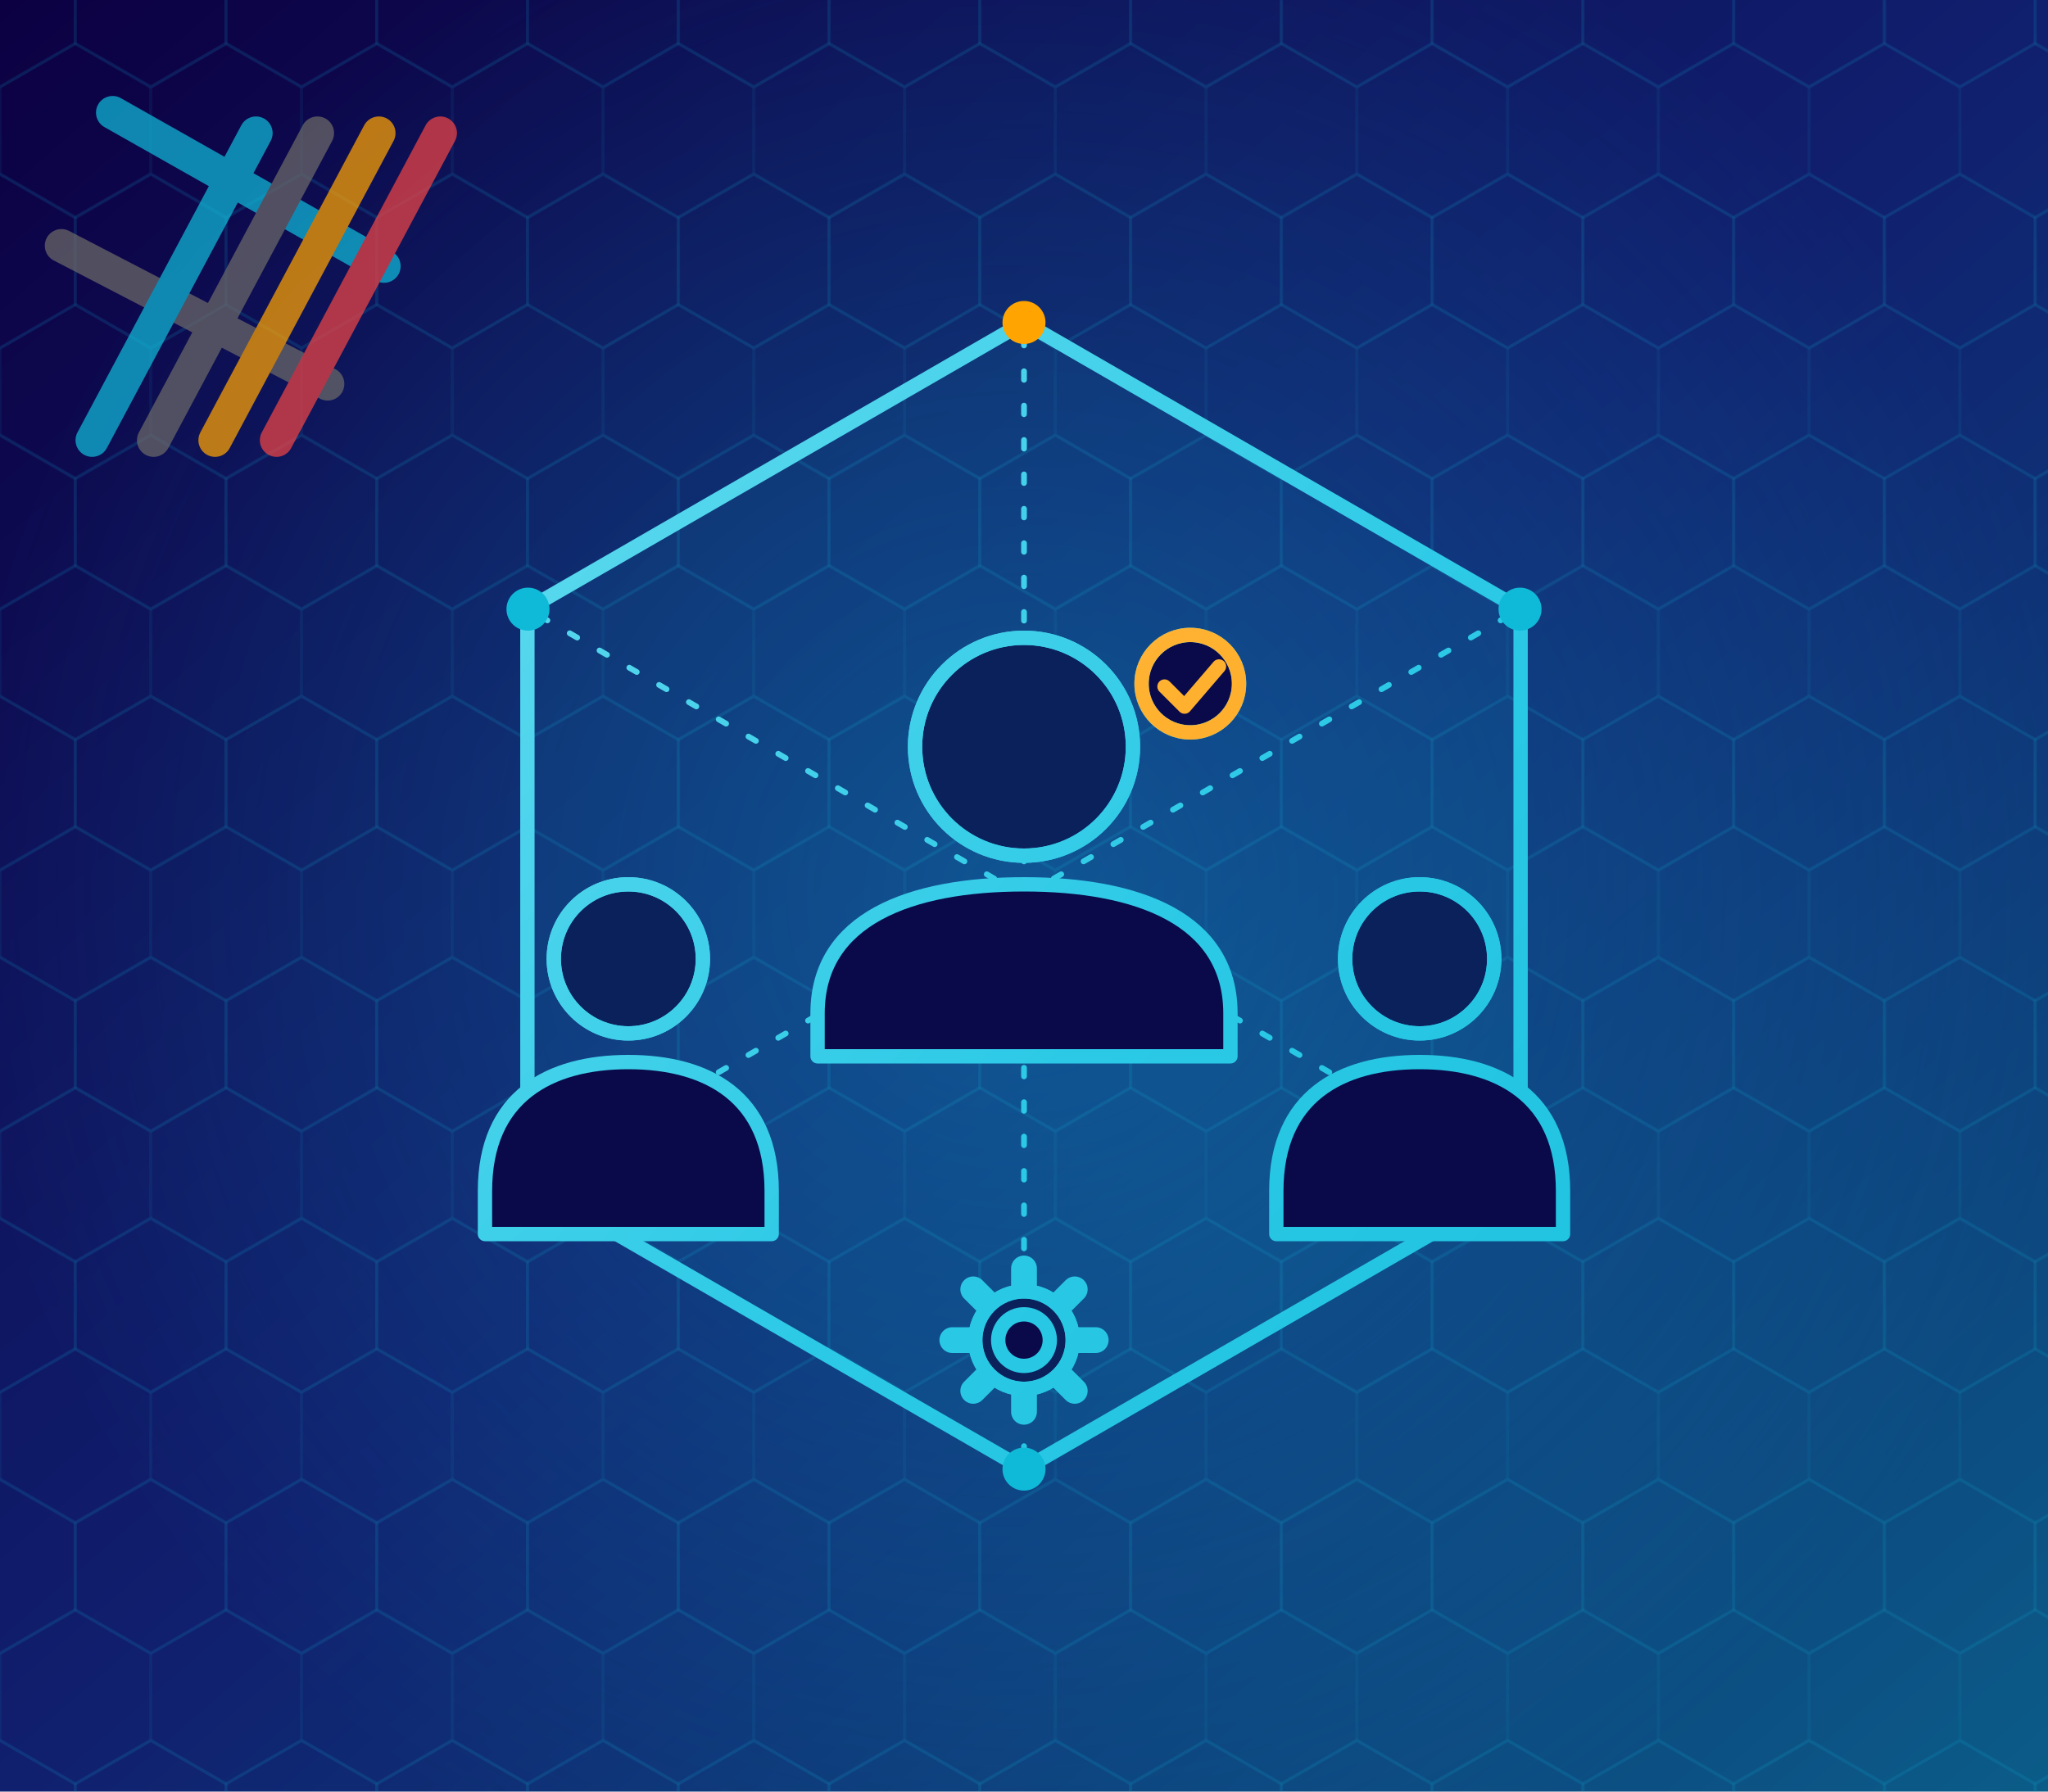
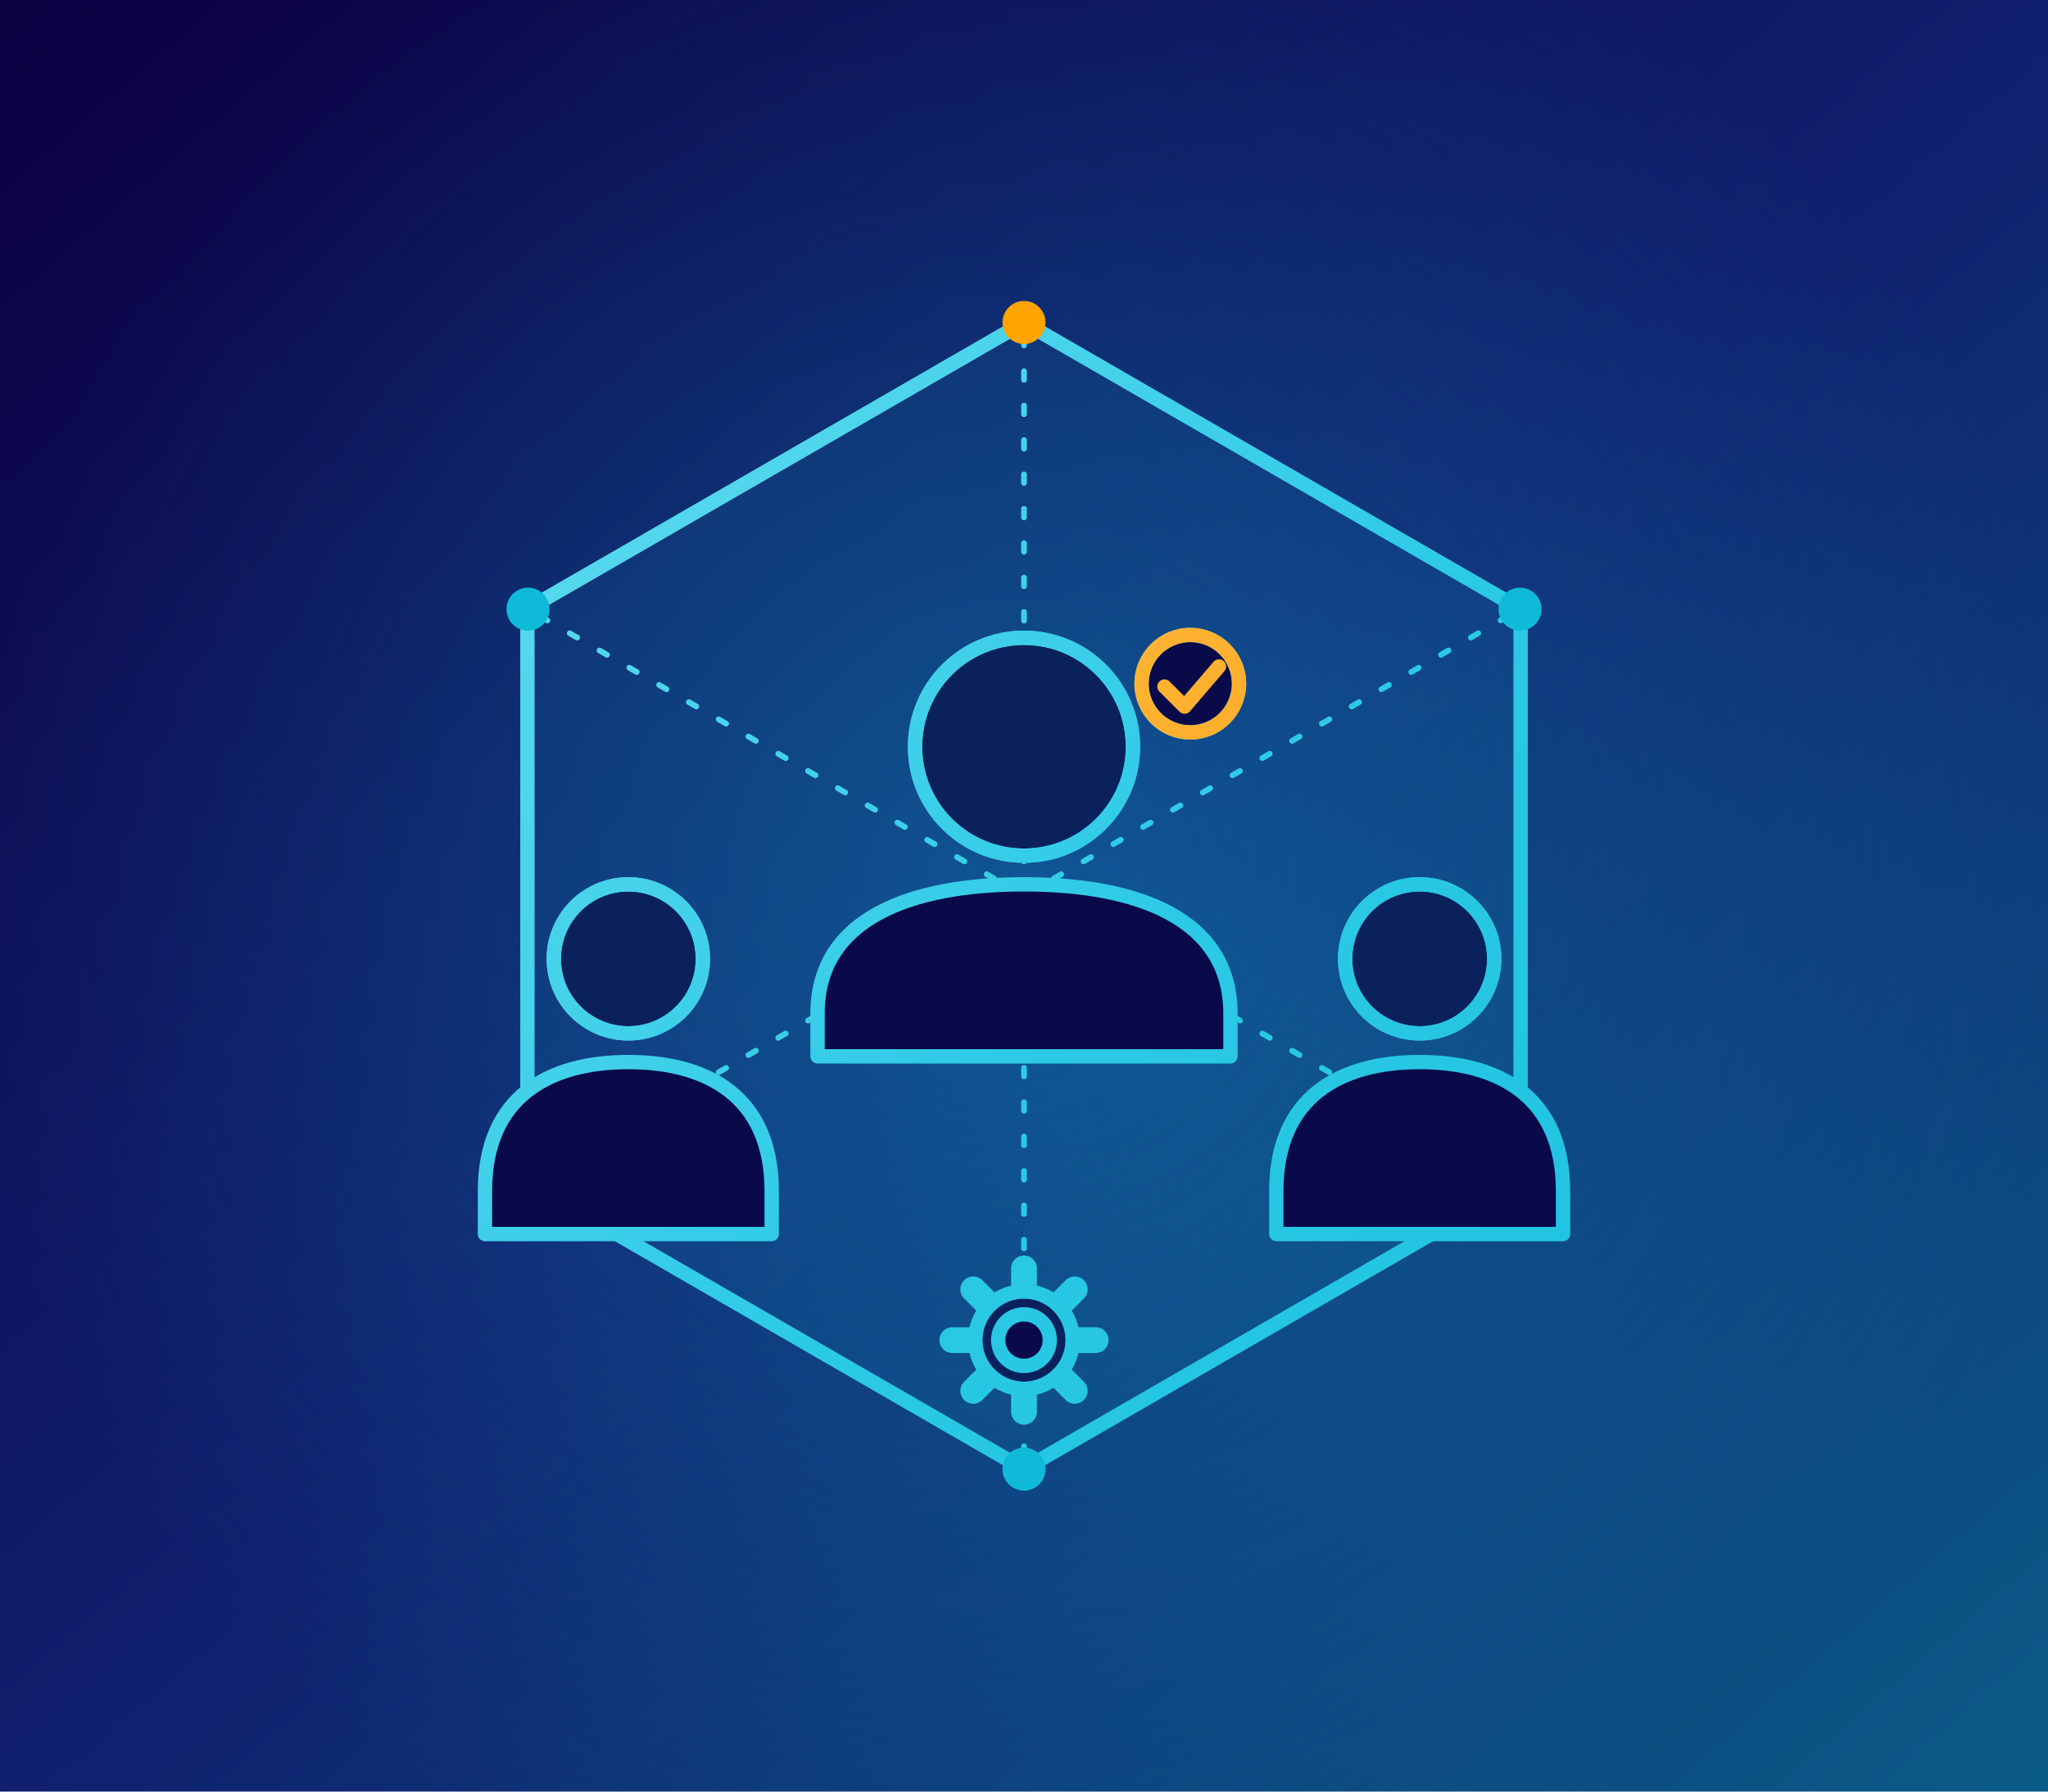
<svg xmlns="http://www.w3.org/2000/svg" viewBox="0 0 800 700" role="img" aria-label="Team connected through technology">
  <defs>
    <linearGradient id="bg" x1="0" y1="0" x2="1" y2="1">
      <stop offset="0" stop-color="#0C0042" />
      <stop offset="0.5" stop-color="#101F6E" />
      <stop offset="1" stop-color="#0B5C88" />
    </linearGradient>
    <linearGradient id="gS" gradientUnits="userSpaceOnUse" x1="0" y1="0" x2="800" y2="700">
      <stop offset="0" stop-color="#8FEAF7" />
      <stop offset="0.55" stop-color="#2BC9E6" />
      <stop offset="1" stop-color="#0FBAD8" />
    </linearGradient>
    <linearGradient id="gO" gradientUnits="userSpaceOnUse" x1="0" y1="0" x2="800" y2="700">
      <stop offset="0" stop-color="#FFE29A" />
      <stop offset="0.5" stop-color="#FFB02E" />
      <stop offset="1" stop-color="#F58B3A" />
    </linearGradient>
    <radialGradient id="glC" cx="0.5" cy="0.5" r="0.5">
      <stop offset="0" stop-color="#0FBAD8" stop-opacity="0.30" />
      <stop offset="1" stop-color="#0FBAD8" stop-opacity="0" />
    </radialGradient>
    <radialGradient id="glO" cx="0.5" cy="0.5" r="0.5">
      <stop offset="0" stop-color="#FFA400" stop-opacity="0.24" />
      <stop offset="1" stop-color="#FFA400" stop-opacity="0" />
    </radialGradient>
-     <pattern id="hx" width="58.89" height="102" patternUnits="userSpaceOnUse">
-       <g fill="none" stroke="#0FBAD8" stroke-opacity="0.08" stroke-width="1.2">
-         <polygon points="0.0,-34.0 29.4,-17.0 29.4,17.0 0.0,34.0 -29.4,17.0 -29.4,-17.0" />
-         <polygon points="58.9,-34.0 88.3,-17.0 88.3,17.0 58.9,34.0 29.4,17.0 29.4,-17.0" />
-         <polygon points="0.0,68.0 29.4,85.0 29.4,119.0 0.0,136.0 -29.4,119.0 -29.4,85.0" />
-         <polygon points="58.9,68.0 88.3,85.0 88.3,119.0 58.9,136.0 29.4,119.0 29.4,85.0" />
-         <polygon points="29.4,17.0 58.9,34.0 58.9,68.0 29.4,85.0 0.0,68.0 0.0,34.0" />
-       </g>
-     </pattern>
  </defs>
  <rect width="800" height="700" fill="url(#bg)" />
-   <rect width="800" height="700" fill="url(#hx)" />
  <circle cx="400" cy="350.0" r="420.0" fill="url(#glC)" />
-   <g stroke-linecap="round" stroke-width="13" opacity="0.72" fill="none">
-     <line x1="24" y1="96" x2="128" y2="150" stroke="#6B6A68" />
-     <line x1="44" y1="44" x2="150" y2="104" stroke="#0FBAD8" />
-     <line x1="36" y1="172" x2="100" y2="52" stroke="#0FBAD8" />
-     <line x1="60" y1="172" x2="124" y2="52" stroke="#6B6A68" />
-     <line x1="84" y1="172" x2="148" y2="52" stroke="#FFA400" />
-     <line x1="108" y1="172" x2="172" y2="52" stroke="#EF4444" />
-   </g>
  <g transform="translate(400 350.0) scale(1.12) translate(-400 -350.0)">
    <g fill="none" stroke="url(#gS)" stroke-width="5" stroke-linecap="round" stroke-linejoin="round">
      <polygon points="400.0,150.0 573.2,250.0 573.2,450.0 400.0,550.0 226.8,450.0 226.8,250.0" fill="rgba(15,186,216,0.07)" />
      <line x1="400" y1="350" x2="400" y2="150" stroke="url(#gS)" stroke-width="2" stroke-dasharray="3 9" />
      <line x1="400" y1="350" x2="573" y2="250" stroke="url(#gS)" stroke-width="2" stroke-dasharray="3 9" />
      <line x1="400" y1="350" x2="573" y2="450" stroke="url(#gS)" stroke-width="2" stroke-dasharray="3 9" />
      <line x1="400" y1="350" x2="400" y2="550" stroke="url(#gS)" stroke-width="2" stroke-dasharray="3 9" />
      <line x1="400" y1="350" x2="227" y2="450" stroke="url(#gS)" stroke-width="2" stroke-dasharray="3 9" />
      <line x1="400" y1="350" x2="227" y2="250" stroke="url(#gS)" stroke-width="2" stroke-dasharray="3 9" />
      <circle cx="400" cy="150" r="7" fill="#FFA400" stroke="#FFA400" stroke-width="1" />
      <circle cx="573" cy="250" r="7" fill="#0FBAD8" stroke="#0FBAD8" stroke-width="1" />
      <circle cx="573" cy="450" r="7" fill="#FFA400" stroke="#FFA400" stroke-width="1" />
      <circle cx="400" cy="550" r="7" fill="#0FBAD8" stroke="#0FBAD8" stroke-width="1" />
      <circle cx="227" cy="450" r="7" fill="#FFA400" stroke="#FFA400" stroke-width="1" />
      <circle cx="227" cy="250" r="7" fill="#0FBAD8" stroke="#0FBAD8" stroke-width="1" />
      <path d="M212 468V453C212 420 234.5 408 262 408C289.5 408 312 420 312 453V468Z" fill="#0A0A4A" stroke="none" />
      <path d="M212 468V453C212 420 234.5 408 262 408C289.5 408 312 420 312 453V468Z" fill="none" />
      <circle cx="262" cy="372" r="26" fill="#0A0A4A" />
      <circle cx="262" cy="372" r="26" fill="rgba(15,186,216,0.13)" />
      <path d="M488 468V453C488 420 510.5 408 538 408C565.5 408 588 420 588 453V468Z" fill="#0A0A4A" stroke="none" />
      <path d="M488 468V453C488 420 510.5 408 538 408C565.5 408 588 420 588 453V468Z" fill="none" />
      <circle cx="538" cy="372" r="26" fill="#0A0A4A" />
      <circle cx="538" cy="372" r="26" fill="rgba(15,186,216,0.13)" />
      <path d="M328 406V391C328 358 360.4 346 400 346C439.6 346 472 358 472 391V406Z" fill="#0A0A4A" stroke="none" />
      <path d="M328 406V391C328 358 360.4 346 400 346C439.6 346 472 358 472 391V406Z" fill="none" />
      <circle cx="400" cy="298" r="38" fill="#0A0A4A" />
      <circle cx="400" cy="298" r="38" fill="rgba(15,186,216,0.13)" />
      <circle cx="458" cy="276" r="17" fill="#0A0A4A" />
      <circle cx="458" cy="276" r="17" fill="none" stroke="url(#gO)" />
      <polyline points="449,277 456,284 468,270" fill="none" stroke="url(#gO)" />
      <line x1="417.0" y1="505.0" x2="425.0" y2="505.0" stroke-width="9" />
      <line x1="412.0" y1="517.0" x2="417.7" y2="522.7" stroke-width="9" />
      <line x1="400.0" y1="522.0" x2="400.0" y2="530.0" stroke-width="9" />
      <line x1="388.0" y1="517.0" x2="382.3" y2="522.7" stroke-width="9" />
      <line x1="383.0" y1="505.0" x2="375.0" y2="505.0" stroke-width="9" />
      <line x1="388.0" y1="493.0" x2="382.3" y2="487.3" stroke-width="9" />
      <line x1="400.0" y1="488.0" x2="400.0" y2="480.0" stroke-width="9" />
      <line x1="412.0" y1="493.0" x2="417.7" y2="487.3" stroke-width="9" />
      <circle cx="400" cy="505" r="17" fill="#0A0A4A" />
      <circle cx="400" cy="505" r="17" fill="rgba(15,186,216,0.13)" />
      <circle cx="400" cy="505" r="9" fill="#0A0A4A" />
    </g>
  </g>
</svg>
